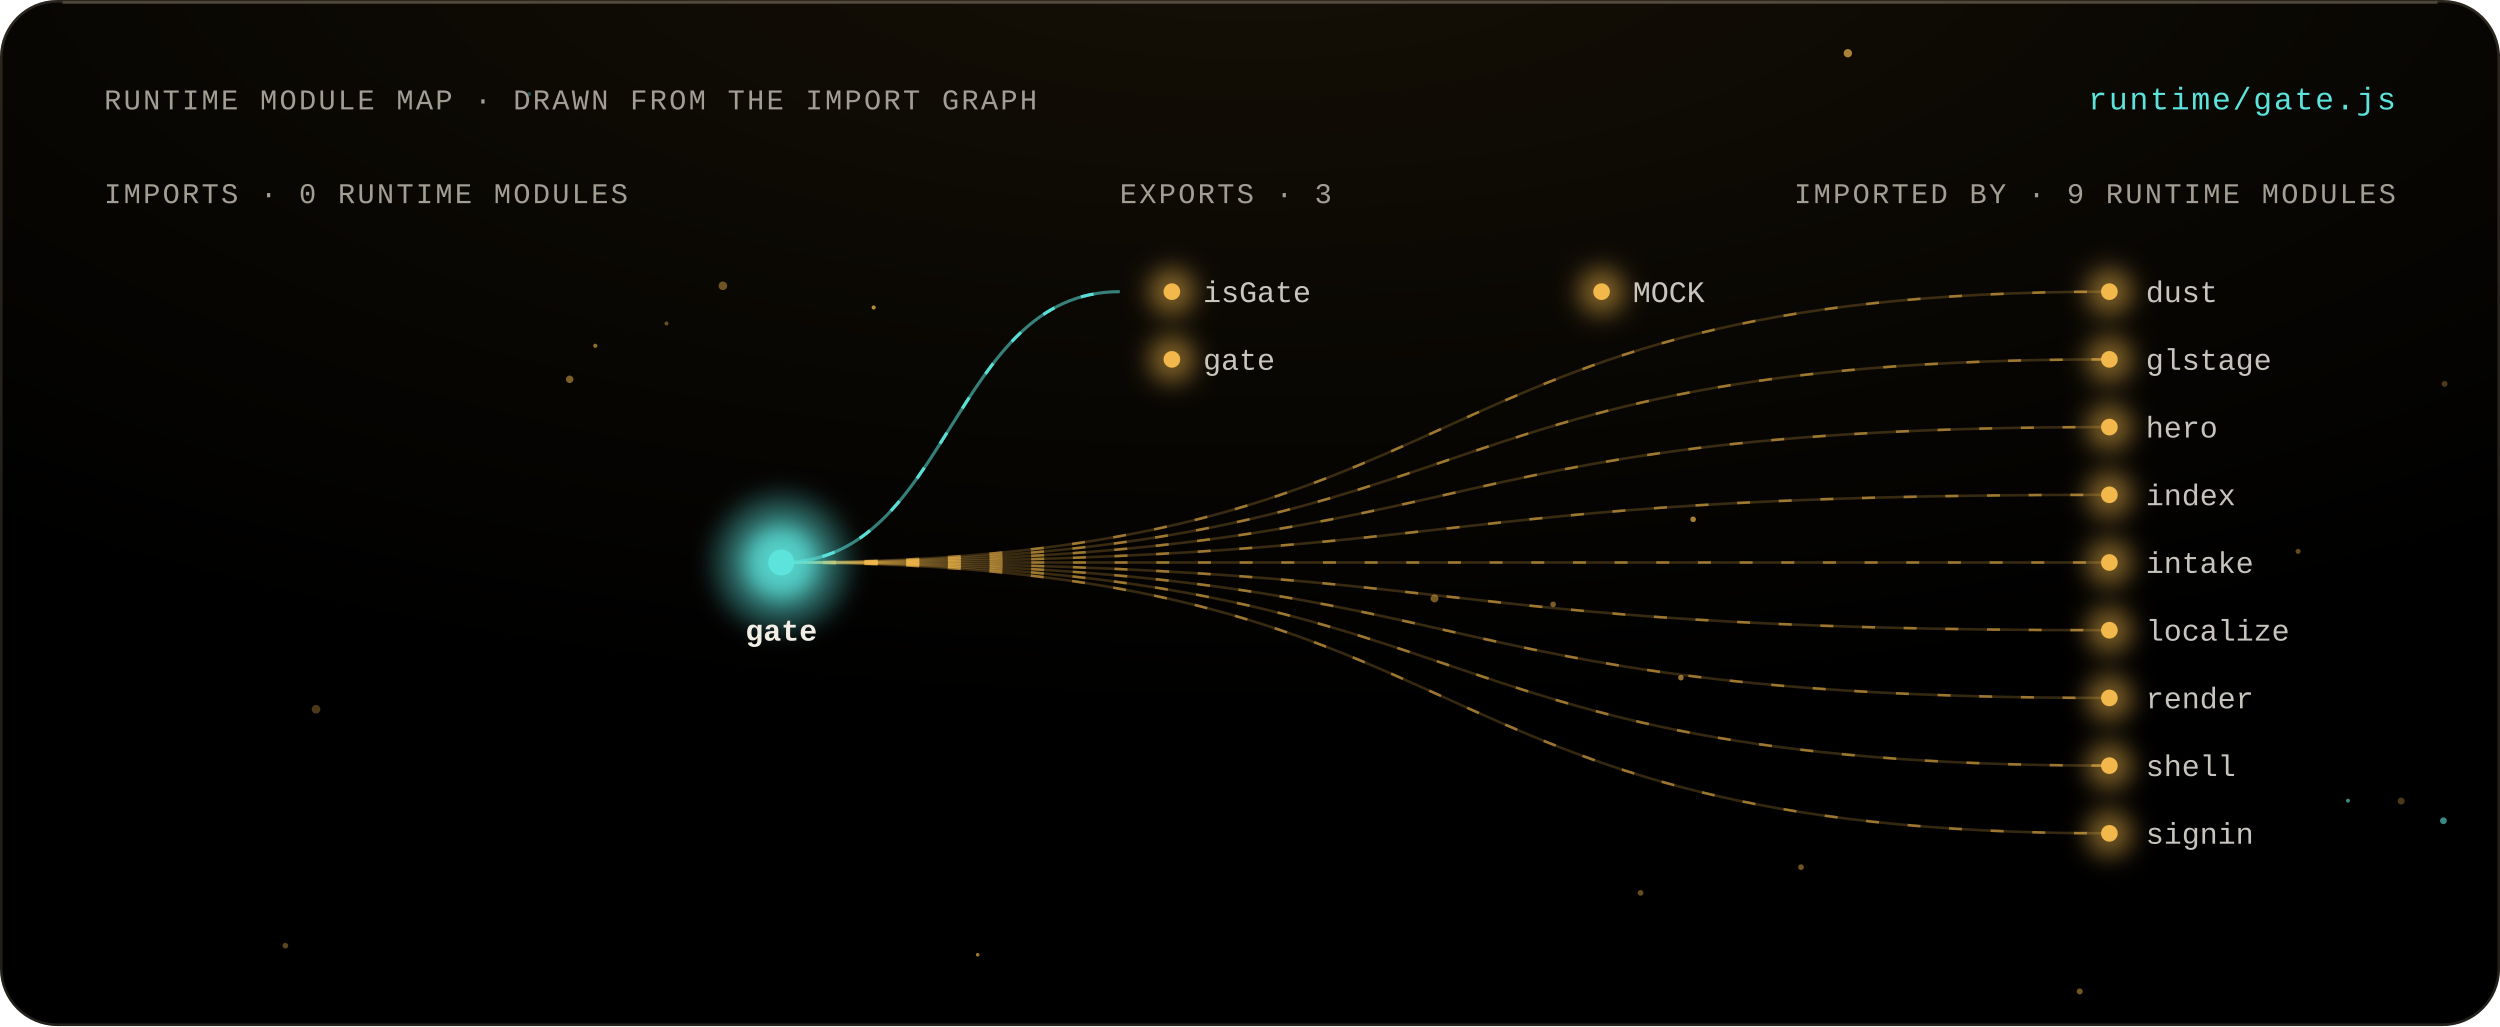
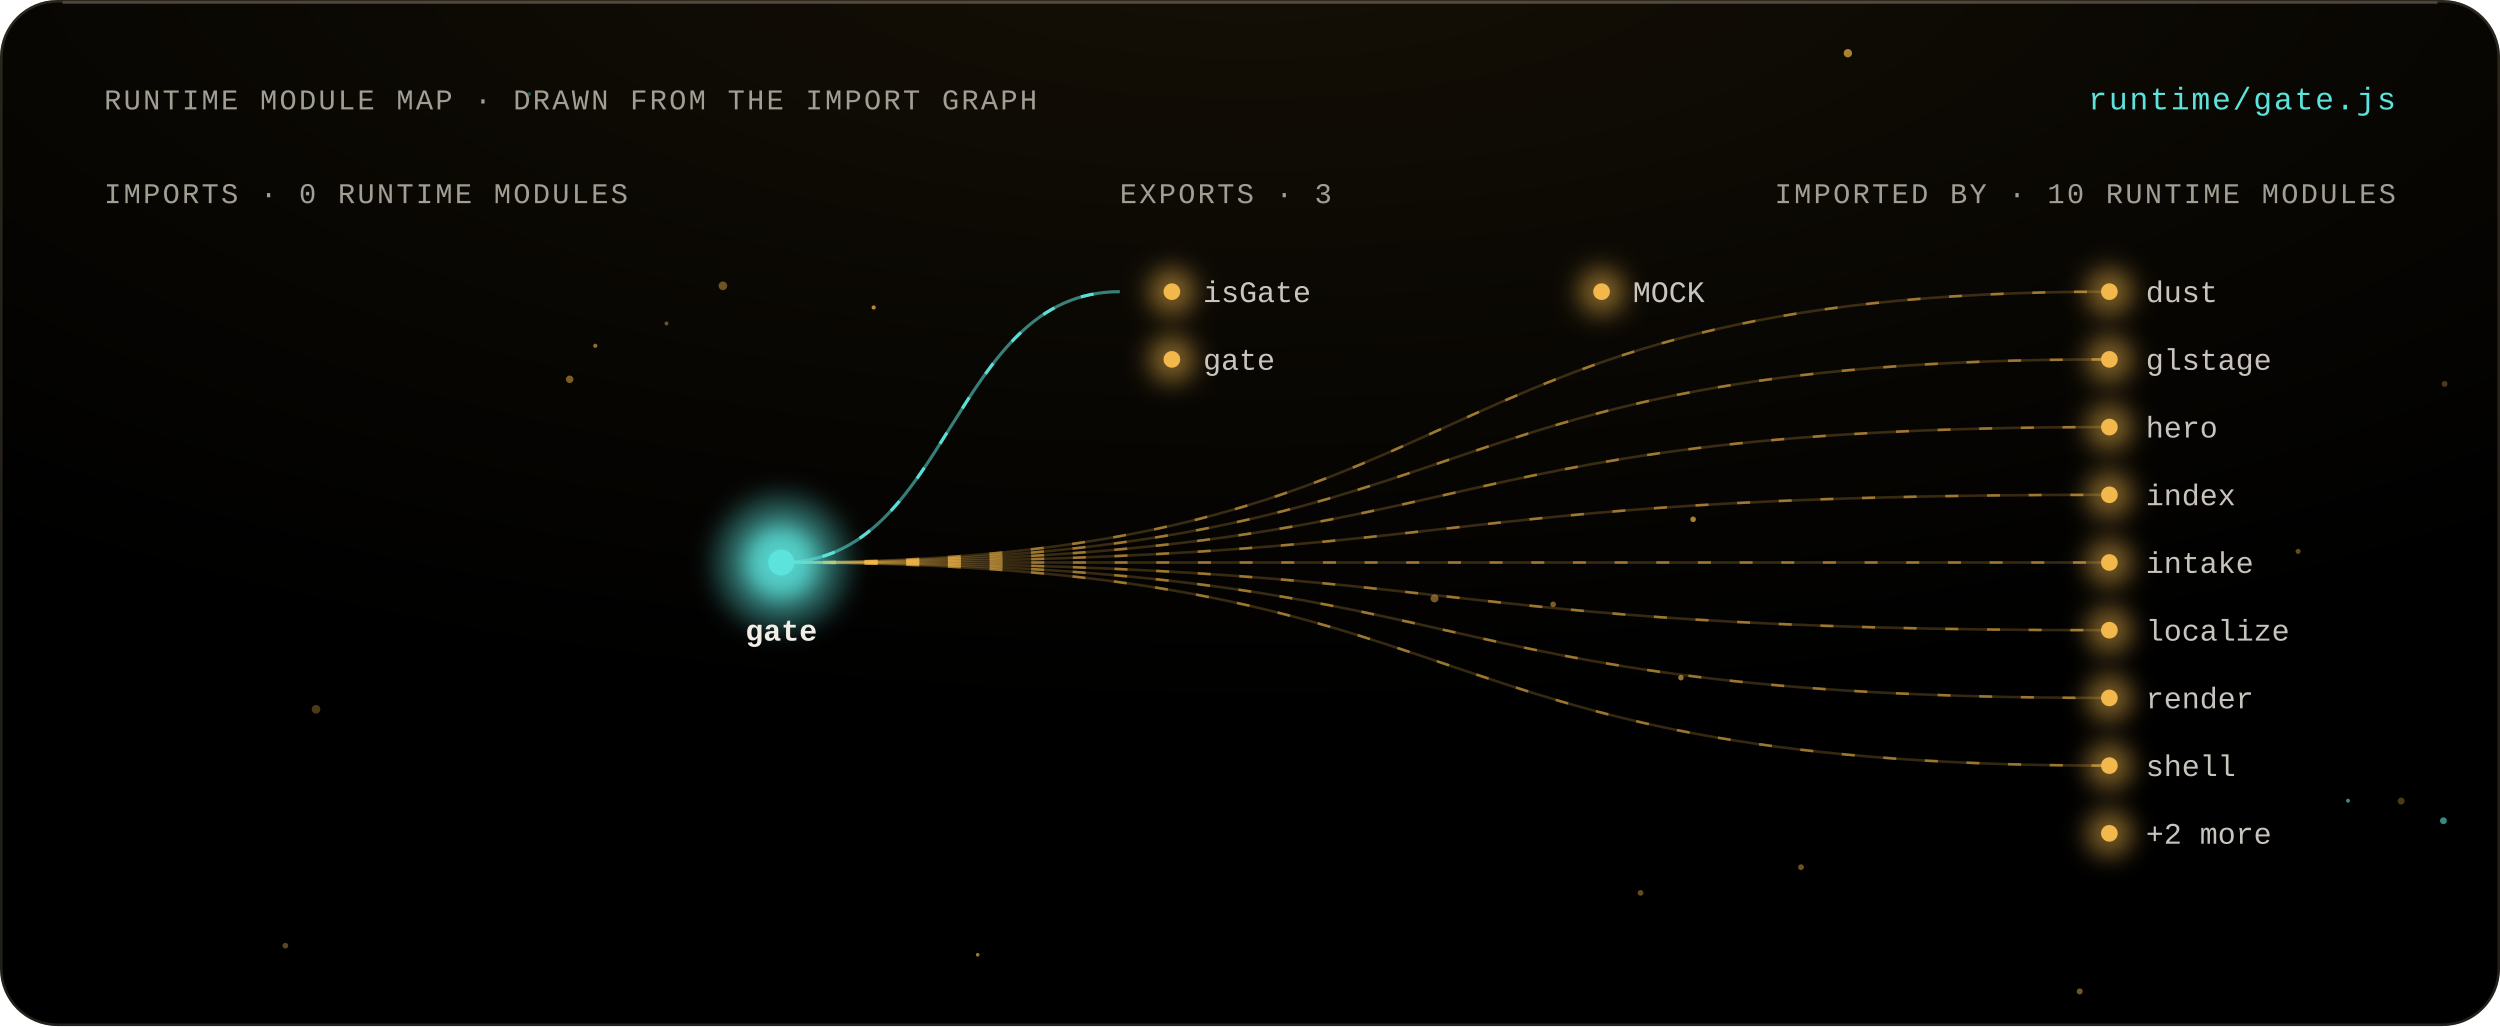
<svg xmlns="http://www.w3.org/2000/svg" viewBox="0 0 960 394" width="960" height="394" role="img" aria-labelledby="t">
  <style>
  text { font-family: 'Geist Mono', ui-monospace, 'Liberation Mono', Menlo, monospace; fill: #F2EEE6; }
  .m { fill: #A39E94; font-size: 11px; letter-spacing: .08em; }
  .l { font-size: 11.5px; }
  .h { font-size: 12px; fill: #5CE4DC; letter-spacing: .06em; }
  .flow { stroke-dasharray: 5 11; animation: flow 3s linear infinite; }
  @keyframes flow { to { stroke-dashoffset: -32; } }
  .breathe { animation: breathe 4.2s ease-in-out infinite; }
  @keyframes breathe { 50% { opacity: .38; } }
  .beat { animation: beat 2.6s ease-in-out infinite; transform-box: fill-box; transform-origin: center; }
  @keyframes beat { 50% { opacity: .55; transform: scale(1.35); } }
  .spin { transform-box: fill-box; transform-origin: center; animation: spin 48s linear infinite; }
  .spin-r { transform-box: fill-box; transform-origin: center; animation: spin 64s linear infinite reverse; }
  @keyframes spin { to { transform: rotate(360deg); } }
  @media (prefers-reduced-motion: reduce) { * { animation: none !important; } }
</style>
  <defs>
    <filter id="bloom" x="-80%" y="-80%" width="260%" height="260%">
      <feGaussianBlur stdDeviation="4.5" />
    </filter>
    <filter id="soft" x="-30%" y="-30%" width="160%" height="160%">
      <feGaussianBlur stdDeviation="1.4" />
    </filter>
    <radialGradient id="key" cx="50%" cy="-10%" r="80%">
      <stop offset="0" stop-color="#F2B84B" stop-opacity=".09" />
      <stop offset="1" stop-color="#F2B84B" stop-opacity="0" />
    </radialGradient>
    <linearGradient id="pair" x1="0" x2="1">
      <stop offset="0" stop-color="#F2B84B" />
      <stop offset="1" stop-color="#5CE4DC" />
    </linearGradient>
  </defs>
  <rect width="960" height="394" rx="22" fill="#000" />
  <rect width="960" height="394" rx="22" fill="url(#key)" />
  <rect x=".5" y=".5" width="959" height="393" rx="21.5" fill="none" stroke="rgba(255,232,196,.14)" />
  <path d="M 24 1 H 936" stroke="rgba(255,238,208,.22)" stroke-width="1" />
  <g>
    <circle cx="228.59" cy="132.78" r="0.81" fill="#F2B84B" opacity="0.58" class="breathe" style="animation-delay:-1.33s" />
    <circle cx="629.97" cy="342.86" r="1.1" fill="#F2B84B" opacity="0.42" class="breathe" style="animation-delay:-0.39s" />
    <circle cx="938.73" cy="147.42" r="1.14" fill="#F2B84B" opacity="0.3" class="breathe" style="animation-delay:-2.18s" />
    <circle cx="277.59" cy="109.75" r="1.65" fill="#F2B84B" opacity="0.43" class="breathe" style="animation-delay:-2.4s" />
    <circle cx="798.62" cy="380.7" r="1.16" fill="#F2B84B" opacity="0.47" class="breathe" style="animation-delay:-1.23s" />
    <circle cx="645.47" cy="260.23" r="1.08" fill="#F2B84B" opacity="0.61" class="breathe" style="animation-delay:-0.06s" />
    <circle cx="375.43" cy="366.62" r="0.7" fill="#F2B84B" opacity="0.66" class="breathe" style="animation-delay:-2.35s" />
    <circle cx="109.58" cy="363.14" r="1.1" fill="#F2B84B" opacity="0.38" class="breathe" style="animation-delay:-2.61s" />
    <circle cx="596.4" cy="232.07" r="1.09" fill="#F2B84B" opacity="0.5" class="breathe" style="animation-delay:-0.65s" />
    <circle cx="691.59" cy="333" r="1.11" fill="#F2B84B" opacity="0.46" class="breathe" style="animation-delay:-2.54s" />
    <circle cx="218.75" cy="145.66" r="1.45" fill="#F2B84B" opacity="0.49" class="breathe" style="animation-delay:-1.34s" />
    <circle cx="922.05" cy="307.62" r="1.35" fill="#F2B84B" opacity="0.31" class="breathe" style="animation-delay:-0.63s" />
    <circle cx="255.93" cy="124.21" r="0.77" fill="#F2B84B" opacity="0.42" class="breathe" style="animation-delay:-3.1s" />
    <circle cx="335.49" cy="118.07" r="0.8" fill="#F2B84B" opacity="0.74" class="breathe" style="animation-delay:-3.91s" />
    <circle cx="882.47" cy="211.72" r="0.97" fill="#F2B84B" opacity="0.41" class="breathe" style="animation-delay:-1.69s" />
    <circle cx="709.58" cy="20.43" r="1.6" fill="#F2B84B" opacity="0.69" class="breathe" style="animation-delay:-1.98s" />
    <circle cx="938.28" cy="315.16" r="1.32" fill="#5CE4DC" opacity="0.6" class="breathe" style="animation-delay:-2.15s" />
    <circle cx="901.62" cy="307.47" r="0.77" fill="#5CE4DC" opacity="0.6" class="breathe" style="animation-delay:-0.89s" />
    <circle cx="550.85" cy="229.8" r="1.53" fill="#F2B84B" opacity="0.48" class="breathe" style="animation-delay:-1.06s" />
    <circle cx="650.16" cy="199.42" r="1.08" fill="#F2B84B" opacity="0.68" class="breathe" style="animation-delay:-1.55s" />
    <circle cx="203.19" cy="36.09" r="0.75" fill="#5CE4DC" opacity="0.33" class="breathe" style="animation-delay:-3.49s" />
    <circle cx="121.35" cy="272.36" r="1.66" fill="#F2B84B" opacity="0.31" class="breathe" style="animation-delay:-3.89s" />
  </g>
  <text x="40" y="42" class="m" text-anchor="start">RUNTIME MODULE MAP · DRAWN FROM THE IMPORT GRAPH</text>
  <text x="920" y="42" class="h" text-anchor="end">runtime/gate.js</text>
  <text x="40" y="78" class="m" text-anchor="start">IMPORTS · 0 RUNTIME MODULES</text>
  <text x="430" y="78" class="m" text-anchor="start">EXPORTS · 3</text>
-   <text x="920" y="78" class="m" text-anchor="end">IMPORTED BY · 9 RUNTIME MODULES</text>
+   <text x="920" y="78" class="m" text-anchor="end">IMPORTED BY · 10 RUNTIME MODULES</text>
  <path d="M 300 216 C 580.5 216, 529.5 112, 810 112" fill="none" stroke="#F2B84B" stroke-opacity="0.22" stroke-width="1" />
  <path d="M 300 216 C 580.5 216, 529.5 112, 810 112" fill="none" stroke="#F2B84B" stroke-opacity="0.55" stroke-width="1" class="flow" />
  <g>
    <circle cx="810" cy="112" r="9" fill="#F2B84B" opacity="0.5" filter="url(#bloom)" class="breathe" style="animation-delay:-2.9s" />
    <circle cx="810" cy="112" r="3.2" fill="#F2B84B" />
  </g>
  <text x="824" y="116" class="l" text-anchor="start" fill="#F2EEE6" fill-opacity=".82">dust</text>
  <path d="M 300 216 C 580.5 216, 529.5 138, 810 138" fill="none" stroke="#F2B84B" stroke-opacity="0.22" stroke-width="1" />
  <path d="M 300 216 C 580.5 216, 529.5 138, 810 138" fill="none" stroke="#F2B84B" stroke-opacity="0.55" stroke-width="1" class="flow" />
  <g>
    <circle cx="810" cy="138" r="9" fill="#F2B84B" opacity="0.5" filter="url(#bloom)" class="breathe" style="animation-delay:-0.41s" />
    <circle cx="810" cy="138" r="3.2" fill="#F2B84B" />
  </g>
  <text x="824" y="142" class="l" text-anchor="start" fill="#F2EEE6" fill-opacity=".82">glstage</text>
  <path d="M 300 216 C 580.5 216, 529.5 164, 810 164" fill="none" stroke="#F2B84B" stroke-opacity="0.22" stroke-width="1" />
  <path d="M 300 216 C 580.5 216, 529.5 164, 810 164" fill="none" stroke="#F2B84B" stroke-opacity="0.55" stroke-width="1" class="flow" />
  <g>
    <circle cx="810" cy="164" r="9" fill="#F2B84B" opacity="0.5" filter="url(#bloom)" class="breathe" style="animation-delay:-0.95s" />
    <circle cx="810" cy="164" r="3.2" fill="#F2B84B" />
  </g>
  <text x="824" y="168" class="l" text-anchor="start" fill="#F2EEE6" fill-opacity=".82">hero</text>
  <path d="M 300 216 C 580.5 216, 529.5 190, 810 190" fill="none" stroke="#F2B84B" stroke-opacity="0.22" stroke-width="1" />
  <path d="M 300 216 C 580.5 216, 529.5 190, 810 190" fill="none" stroke="#F2B84B" stroke-opacity="0.55" stroke-width="1" class="flow" />
  <g>
    <circle cx="810" cy="190" r="9" fill="#F2B84B" opacity="0.5" filter="url(#bloom)" class="breathe" style="animation-delay:-1.35s" />
    <circle cx="810" cy="190" r="3.2" fill="#F2B84B" />
  </g>
  <text x="824" y="194" class="l" text-anchor="start" fill="#F2EEE6" fill-opacity=".82">index</text>
  <path d="M 300 216 C 580.5 216, 529.5 216, 810 216" fill="none" stroke="#F2B84B" stroke-opacity="0.22" stroke-width="1" />
  <path d="M 300 216 C 580.5 216, 529.5 216, 810 216" fill="none" stroke="#F2B84B" stroke-opacity="0.55" stroke-width="1" class="flow" />
  <g>
    <circle cx="810" cy="216" r="9" fill="#F2B84B" opacity="0.5" filter="url(#bloom)" class="breathe" style="animation-delay:-2.67s" />
    <circle cx="810" cy="216" r="3.2" fill="#F2B84B" />
  </g>
  <text x="824" y="220" class="l" text-anchor="start" fill="#F2EEE6" fill-opacity=".82">intake</text>
  <path d="M 300 216 C 580.5 216, 529.5 242, 810 242" fill="none" stroke="#F2B84B" stroke-opacity="0.22" stroke-width="1" />
  <path d="M 300 216 C 580.5 216, 529.5 242, 810 242" fill="none" stroke="#F2B84B" stroke-opacity="0.55" stroke-width="1" class="flow" />
  <g>
    <circle cx="810" cy="242" r="9" fill="#F2B84B" opacity="0.5" filter="url(#bloom)" class="breathe" style="animation-delay:-1.26s" />
    <circle cx="810" cy="242" r="3.2" fill="#F2B84B" />
  </g>
  <text x="824" y="246" class="l" text-anchor="start" fill="#F2EEE6" fill-opacity=".82">localize</text>
  <path d="M 300 216 C 580.5 216, 529.5 268, 810 268" fill="none" stroke="#F2B84B" stroke-opacity="0.22" stroke-width="1" />
  <path d="M 300 216 C 580.5 216, 529.5 268, 810 268" fill="none" stroke="#F2B84B" stroke-opacity="0.55" stroke-width="1" class="flow" />
  <g>
    <circle cx="810" cy="268" r="9" fill="#F2B84B" opacity="0.5" filter="url(#bloom)" class="breathe" style="animation-delay:-2.27s" />
    <circle cx="810" cy="268" r="3.2" fill="#F2B84B" />
  </g>
  <text x="824" y="272" class="l" text-anchor="start" fill="#F2EEE6" fill-opacity=".82">render</text>
  <path d="M 300 216 C 580.5 216, 529.5 294, 810 294" fill="none" stroke="#F2B84B" stroke-opacity="0.22" stroke-width="1" />
  <path d="M 300 216 C 580.5 216, 529.5 294, 810 294" fill="none" stroke="#F2B84B" stroke-opacity="0.55" stroke-width="1" class="flow" />
  <g>
    <circle cx="810" cy="294" r="9" fill="#F2B84B" opacity="0.5" filter="url(#bloom)" class="breathe" style="animation-delay:-1.44s" />
    <circle cx="810" cy="294" r="3.2" fill="#F2B84B" />
  </g>
  <text x="824" y="298" class="l" text-anchor="start" fill="#F2EEE6" fill-opacity=".82">shell</text>
-   <path d="M 300 216 C 580.5 216, 529.5 320, 810 320" fill="none" stroke="#F2B84B" stroke-opacity="0.22" stroke-width="1" />
-   <path d="M 300 216 C 580.5 216, 529.5 320, 810 320" fill="none" stroke="#F2B84B" stroke-opacity="0.55" stroke-width="1" class="flow" />
  <g>
    <circle cx="810" cy="320" r="9" fill="#F2B84B" opacity="0.5" filter="url(#bloom)" class="breathe" style="animation-delay:-2.62s" />
    <circle cx="810" cy="320" r="3.2" fill="#F2B84B" />
  </g>
-   <text x="824" y="324" class="l" text-anchor="start" fill="#F2EEE6" fill-opacity=".82">signin</text>
+   <text x="824" y="324" class="l" text-anchor="start" fill="#F2EEE6" fill-opacity=".82">+2 more</text>
  <circle cx="300" cy="216" r="26" fill="#5CE4DC" opacity=".35" filter="url(#bloom)" class="beat" />
  <g>
    <circle cx="300" cy="216" r="15" fill="#5CE4DC" opacity="0.85" filter="url(#bloom)" class="beat" style="animation-delay:-0s" />
    <circle cx="300" cy="216" r="5" fill="#5CE4DC" />
  </g>
  <text x="300" y="246" class="l" text-anchor="middle" fill="#5CE4DC" font-weight="700" font-size="13">gate</text>
  <path d="M 300 216 C 365 216, 365 112, 430 112" fill="none" stroke="#5CE4DC" stroke-opacity="0.55" stroke-width="1.2" />
  <path d="M 300 216 C 365 216, 365 112, 430 112" fill="none" stroke="#5CE4DC" stroke-opacity="0.95" stroke-width="1.2" class="flow" />
  <g>
    <circle cx="450" cy="112" r="9" fill="#F2B84B" opacity="0.5" filter="url(#bloom)" class="breathe" style="animation-delay:-3.48s" />
    <circle cx="450" cy="112" r="3.2" fill="#F2B84B" />
  </g>
  <text x="462" y="116" class="l" text-anchor="start" fill="#F2EEE6" fill-opacity=".82">isGate</text>
  <g>
    <circle cx="615" cy="112" r="9" fill="#F2B84B" opacity="0.5" filter="url(#bloom)" class="breathe" style="animation-delay:-1.32s" />
    <circle cx="615" cy="112" r="3.2" fill="#F2B84B" />
  </g>
  <text x="627" y="116" class="l" text-anchor="start" fill="#F2EEE6" fill-opacity=".82">MOCK</text>
  <g>
    <circle cx="450" cy="138" r="9" fill="#F2B84B" opacity="0.5" filter="url(#bloom)" class="breathe" style="animation-delay:-0.37s" />
    <circle cx="450" cy="138" r="3.2" fill="#F2B84B" />
  </g>
  <text x="462" y="142" class="l" text-anchor="start" fill="#F2EEE6" fill-opacity=".82">gate</text>
</svg>
